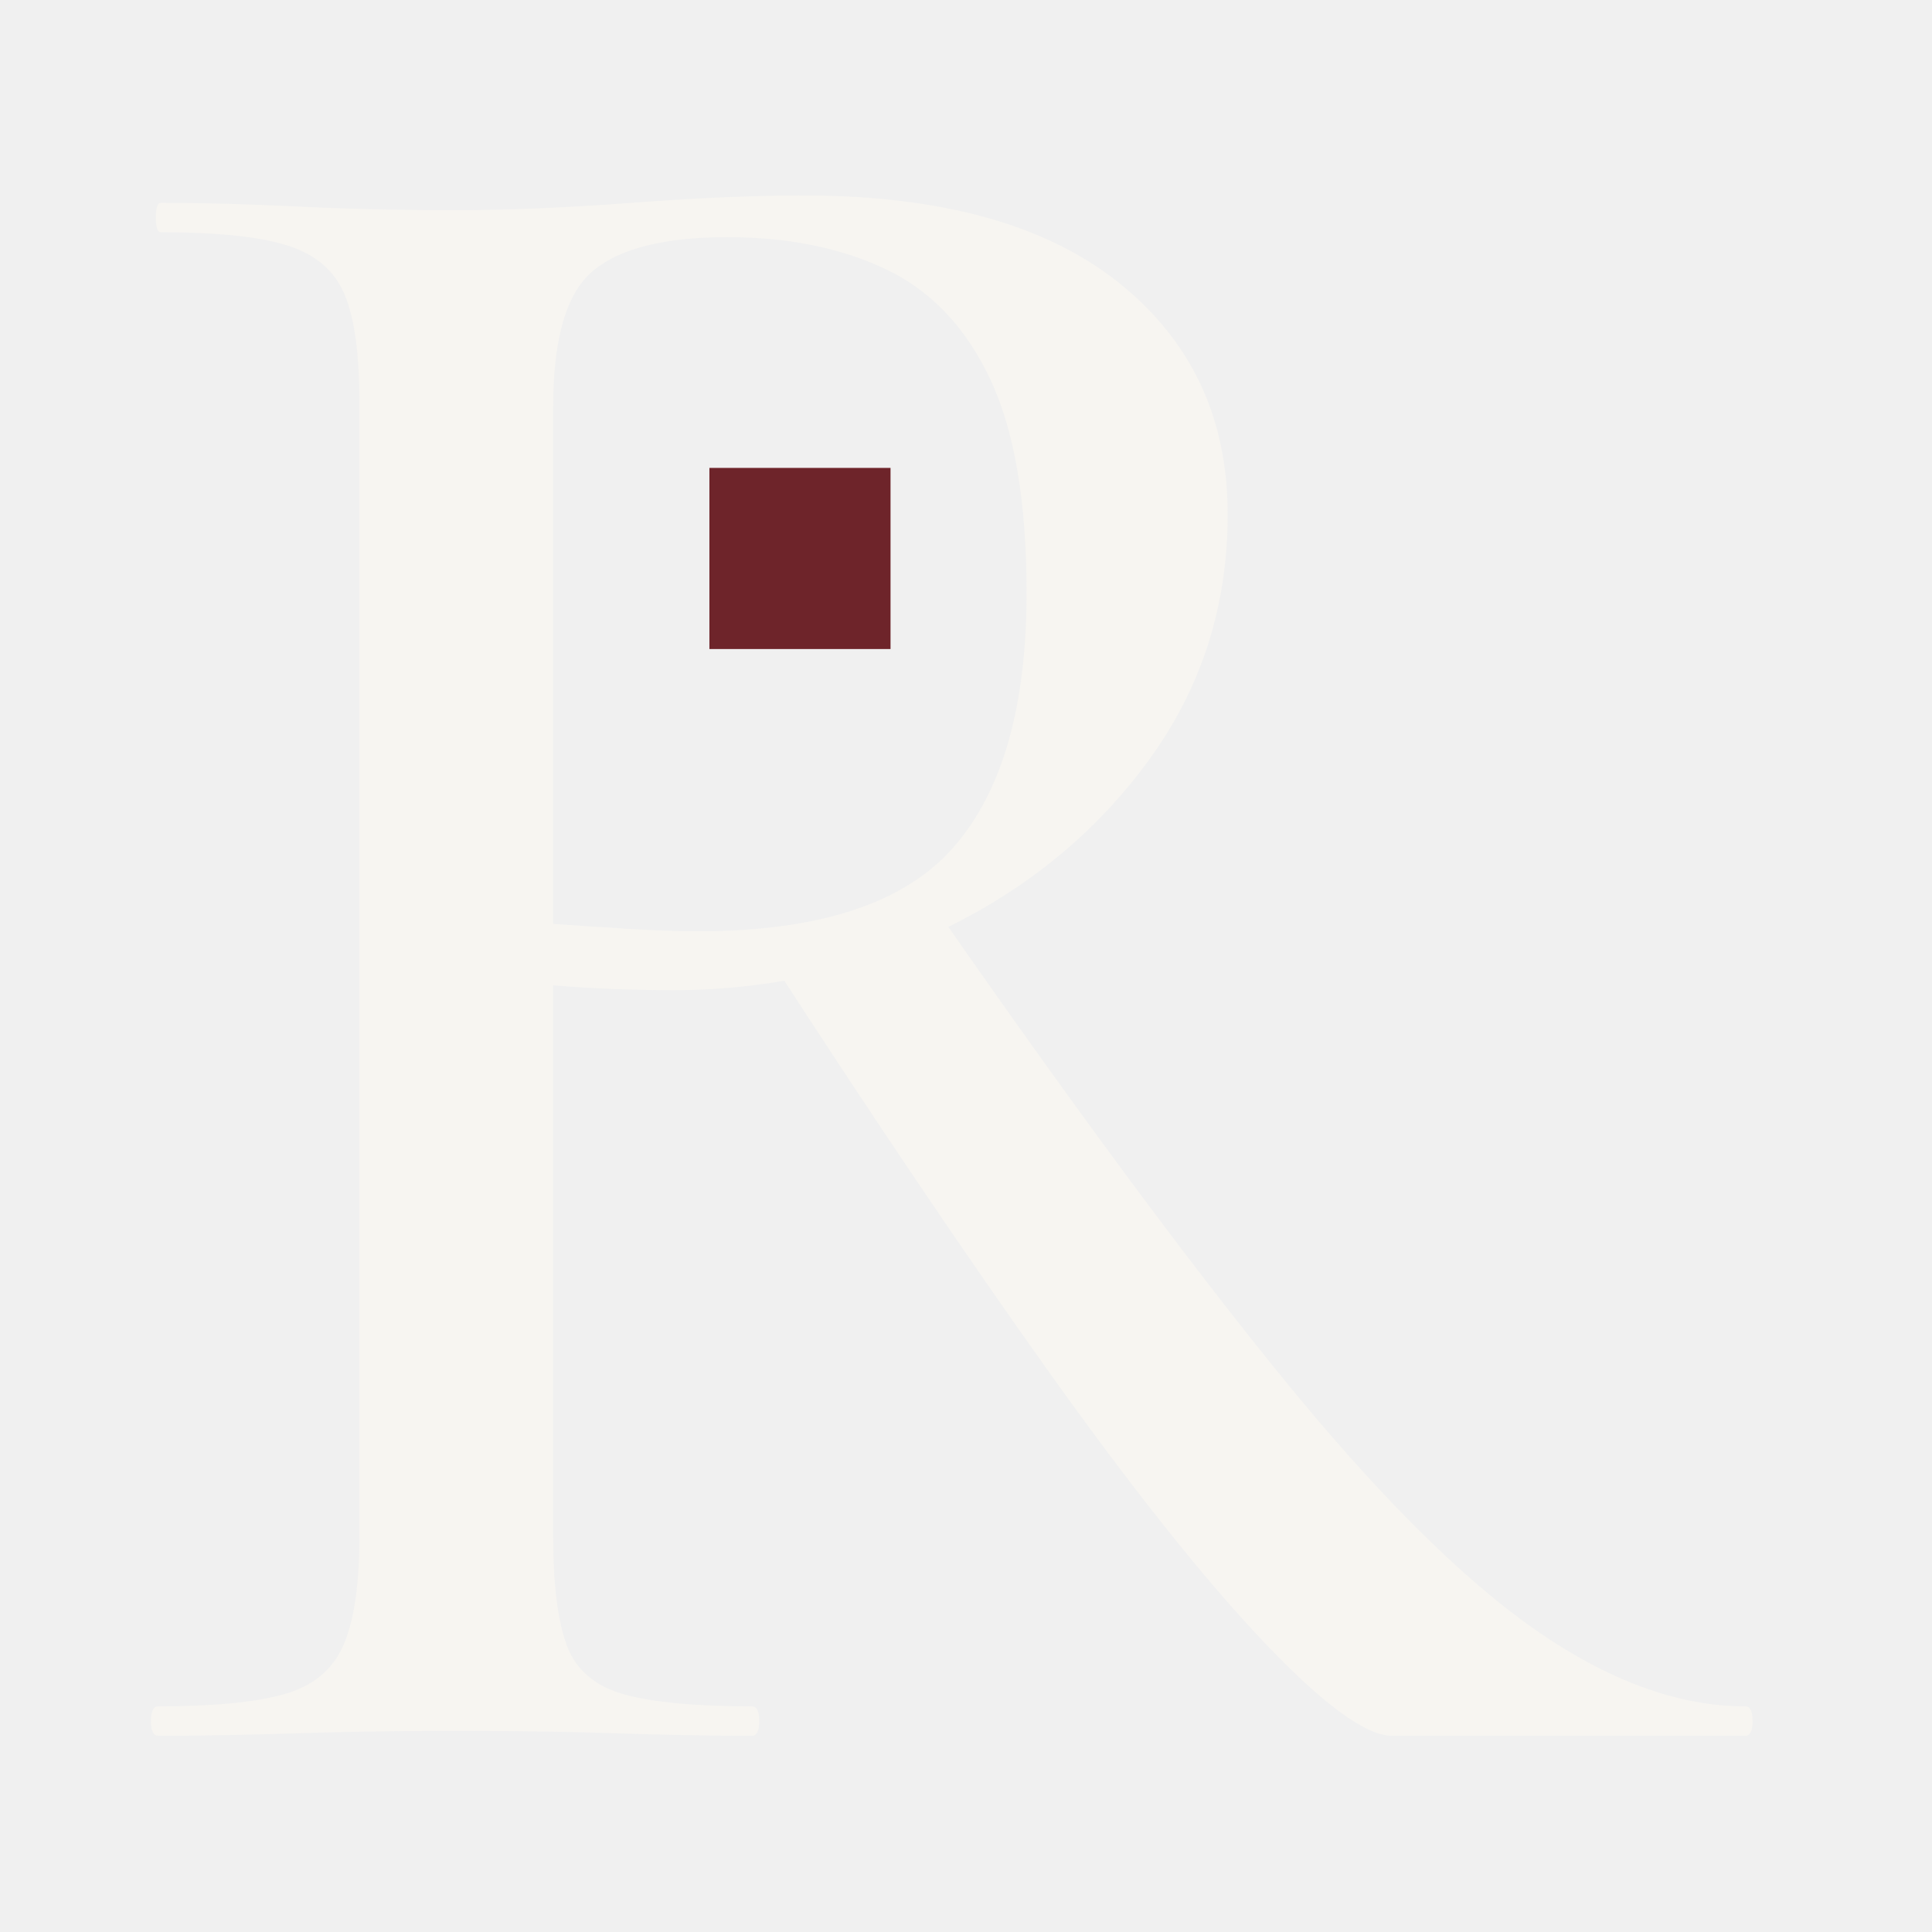
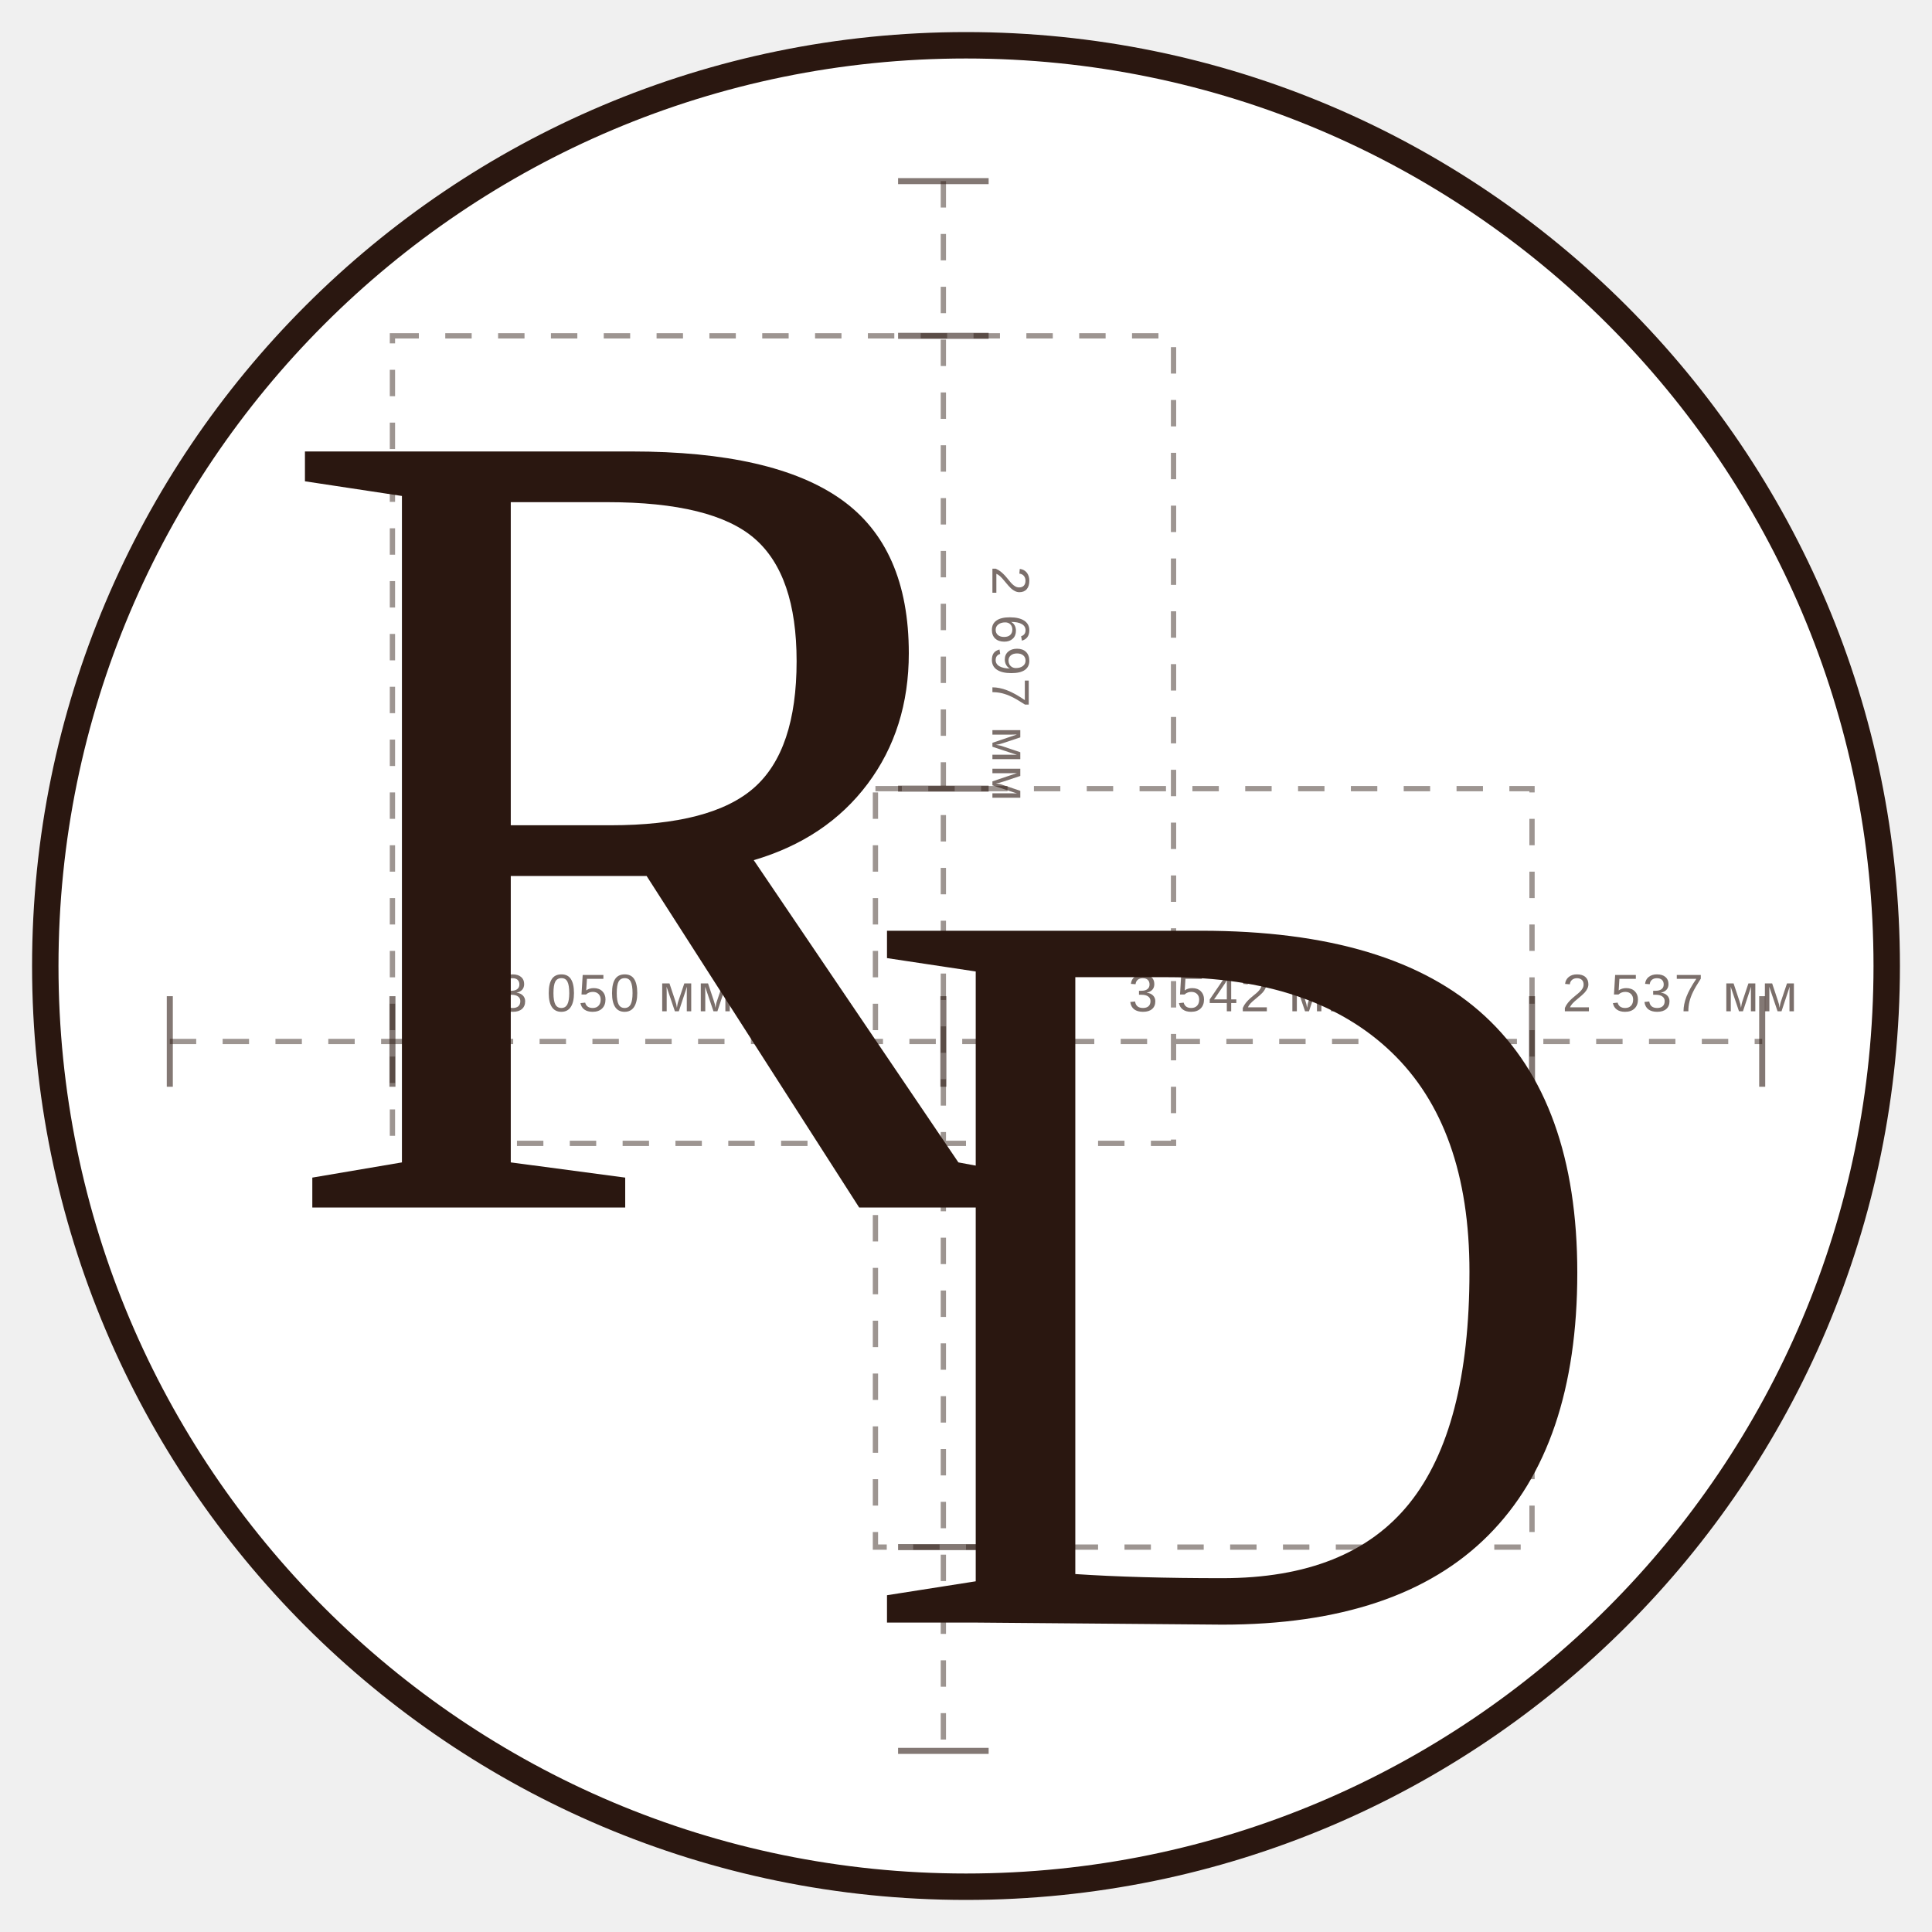
- <svg xmlns="http://www.w3.org/2000/svg" viewBox="0 0 256 256" role="img" aria-label="Room Design — Editorial R Cut">
-   <g transform="translate(7 230) scale(.325 -.325)">
-     <path fill="#F7F5F1" d="M546 0Q530 0 493.5 38.5Q457 77 406 148.5Q355 220 291 319L358 340Q442 219 500.5 147Q559 75 604 43.5Q649 12 690 12Q693 12 693 6Q693 0 690 0Q634 0 598.5 0Q563 0 546 0ZM306 628Q390 628 434.5 592.5Q479 557 479 498Q479 442 447 398Q415 354 363.5 329Q312 304 253 304Q241 304 228 304.5Q215 305 204 306L204 81Q204 52 209.5 37Q215 22 232.5 17Q250 12 285 12Q288 12 288 6Q288 0 285 0Q260 0 230 1Q200 2 164 2Q130 2 99 1Q68 0 43 0Q40 0 40 6Q40 12 43 12Q77 12 94.5 17Q112 22 118.5 37Q125 52 125 81L125 544Q125 573 119 587.5Q113 602 96 607.5Q79 613 44 613Q42 613 42 619Q42 625 44 625Q69 625 99.5 623.5Q130 622 164 622Q196 622 236 625Q276 628 306 628ZM397 466Q397 522 382 553.5Q367 585 339.5 598Q312 611 275 611Q237 611 220.5 597.5Q204 584 204 542L204 331Q218 330 234.5 329Q251 328 263 328Q337 328 367 362Q397 396 397 466Z" />
+ <svg xmlns="http://www.w3.org/2000/svg" width="512" height="512" viewBox="0 0 512 512">
+   <circle cx="256" cy="256" r="244" fill="#FFFFFF" stroke="#2A1710" stroke-width="7" />
+   <g fill="none" stroke="#2A1710" stroke-width="1.4" opacity="0.46" stroke-dasharray="7 7">
+     <path d="M45 276H467" />
+     <path d="M250 48V464" />
+     <path d="M104 89H311V303H104Z" />
+     <path d="M232 209H406V410H232Z" />
  </g>
-   <path fill="#6E242A" d="M94 62h24v24H94z" />
+   <g stroke="#2A1710" stroke-width="1.6" opacity="0.58">
+     <path d="M45 264V288M104 264V288M250 264V288M406 264V288M467 264V288" />
+     <path d="M238 48H262M238 89H262M238 209H262M238 410H262M238 464H262" />
+   </g>
+   <g fill="#2A1710" opacity="0.62" font-family="Arial, sans-serif" font-size="14" letter-spacing="0.6">
+     <text x="132" y="268">3 050 мм</text>
+     <text x="299" y="268">3 542 мм</text>
+     <text x="414" y="268">2 537 мм</text>
+     <text x="263" y="150" transform="rotate(90 263 150)">2 697 мм</text>
+   </g>
+   <g fill="#2A1710" font-family="Georgia, 'Times New Roman', serif" font-weight="400">
+     <text x="72" y="320" font-size="306">R</text>
+     <text x="227" y="430" font-size="280">D</text>
+   </g>
</svg>
